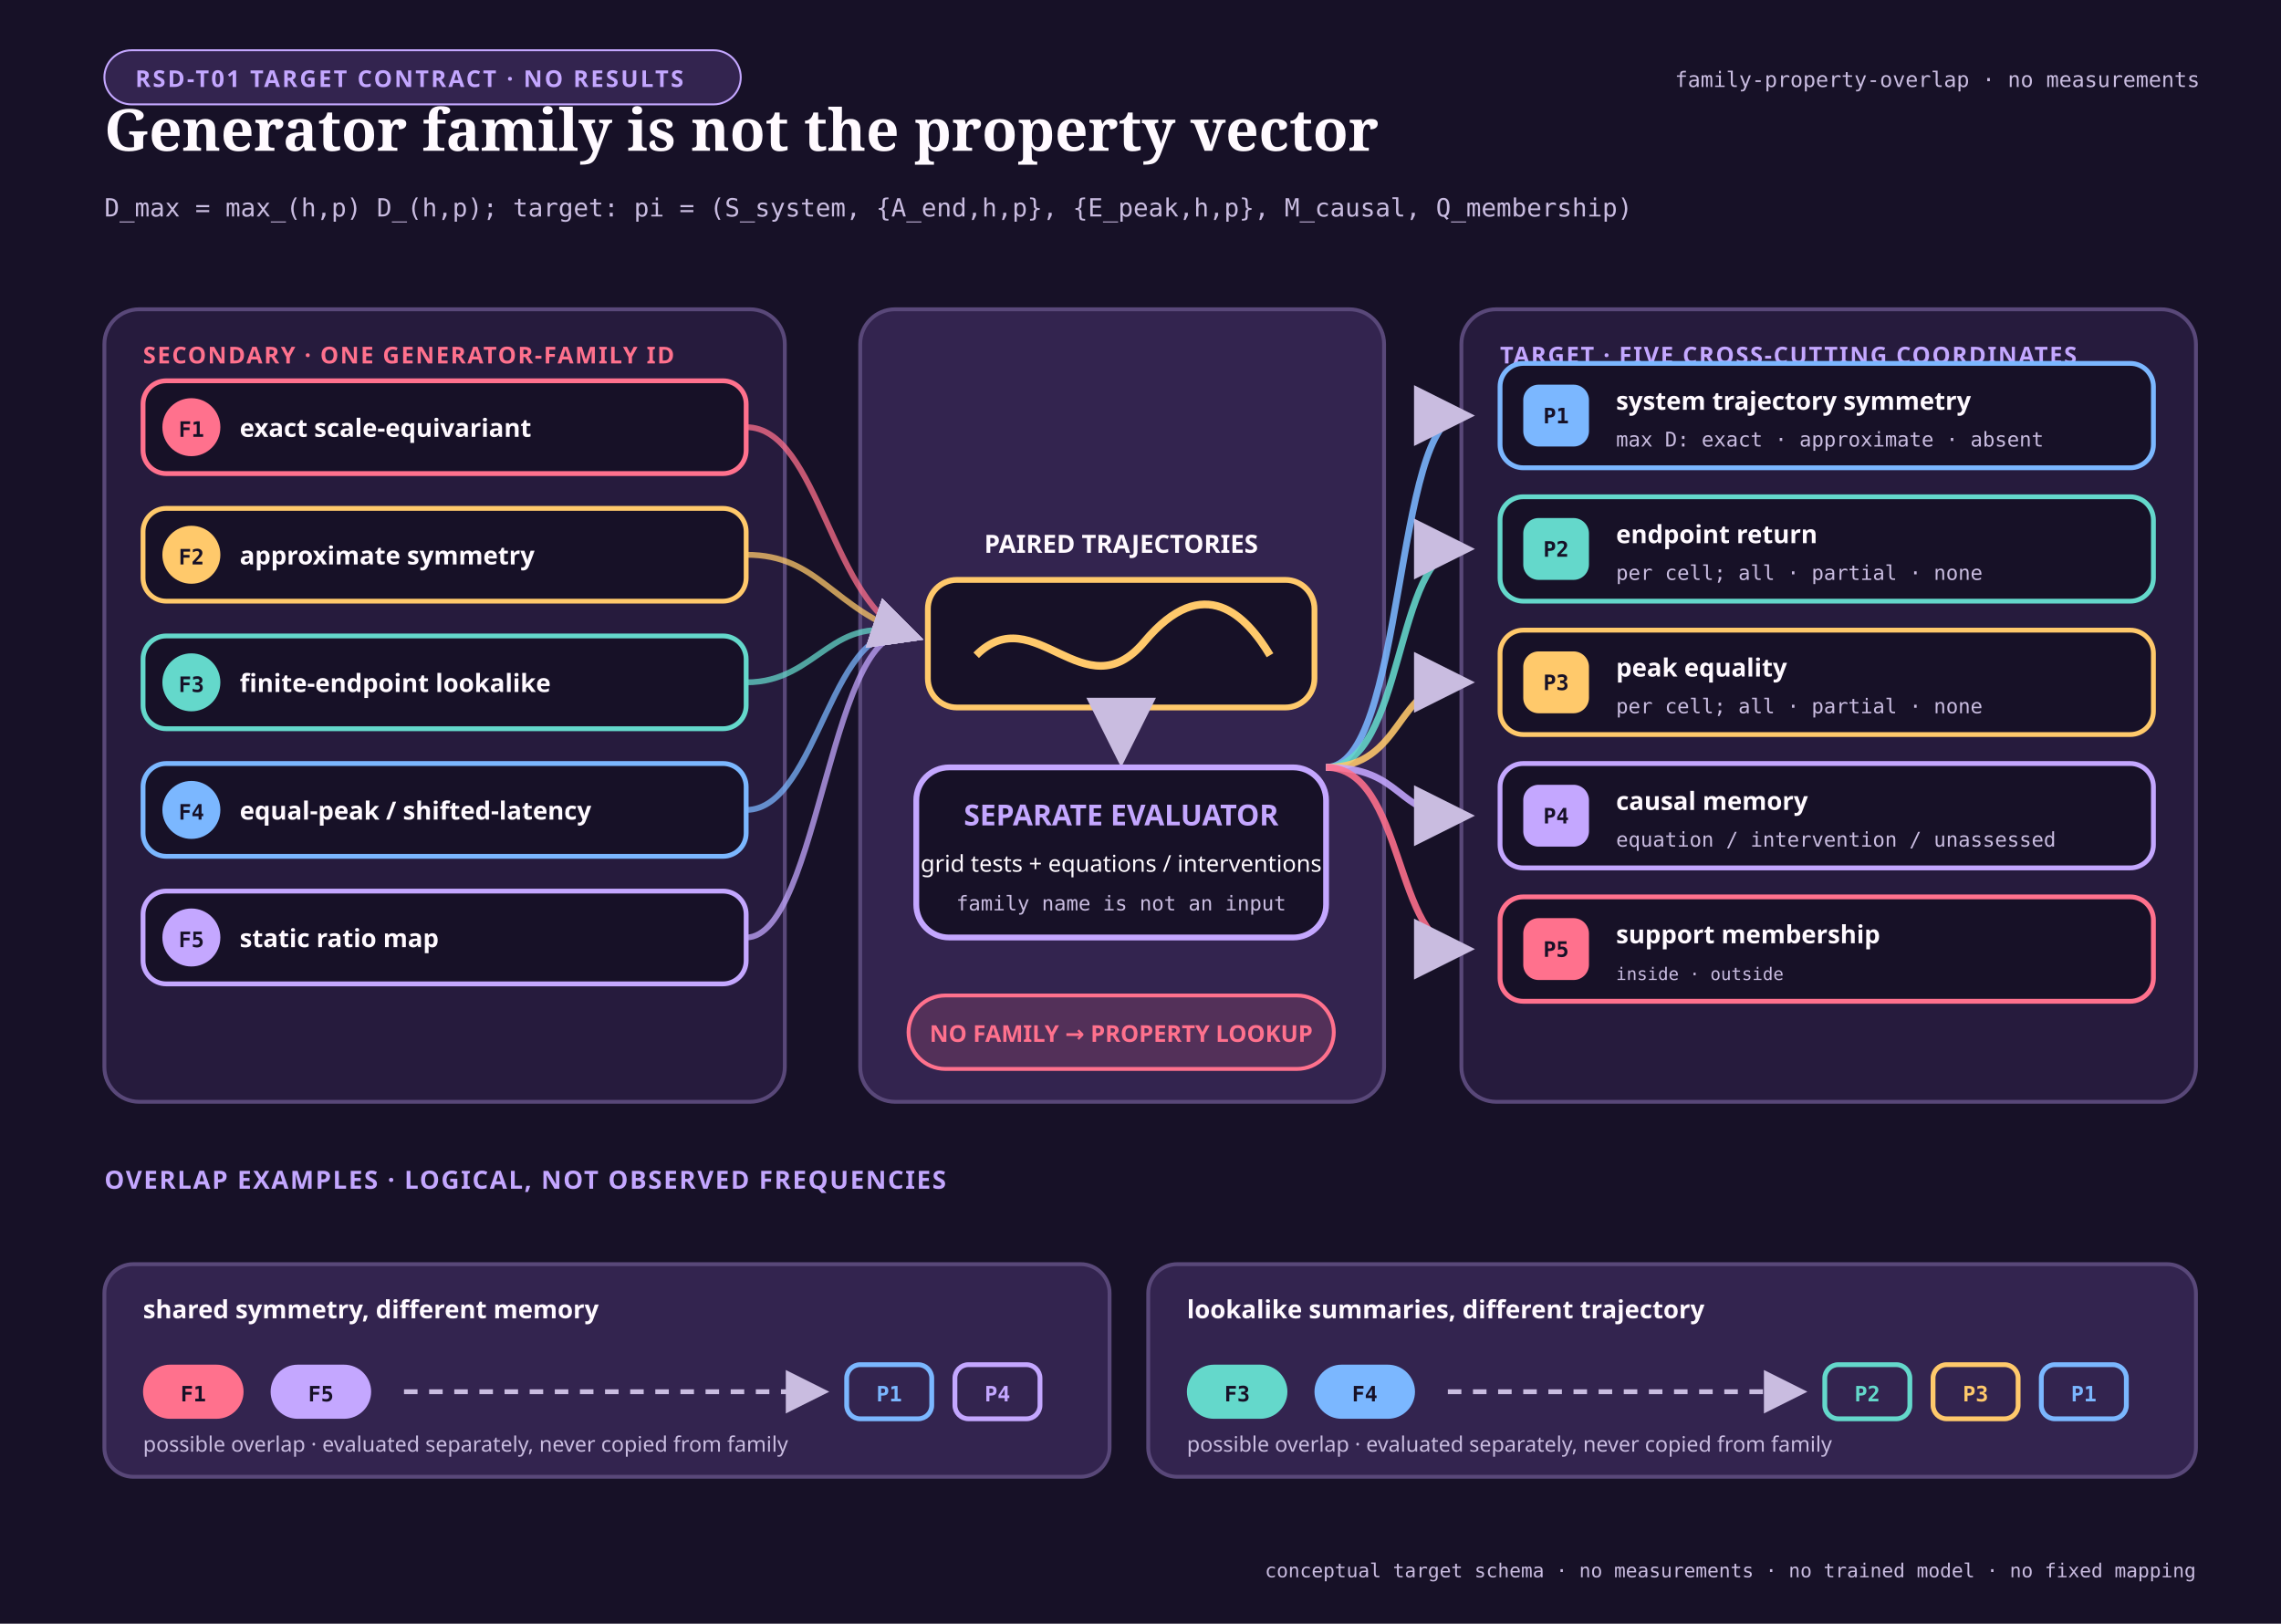
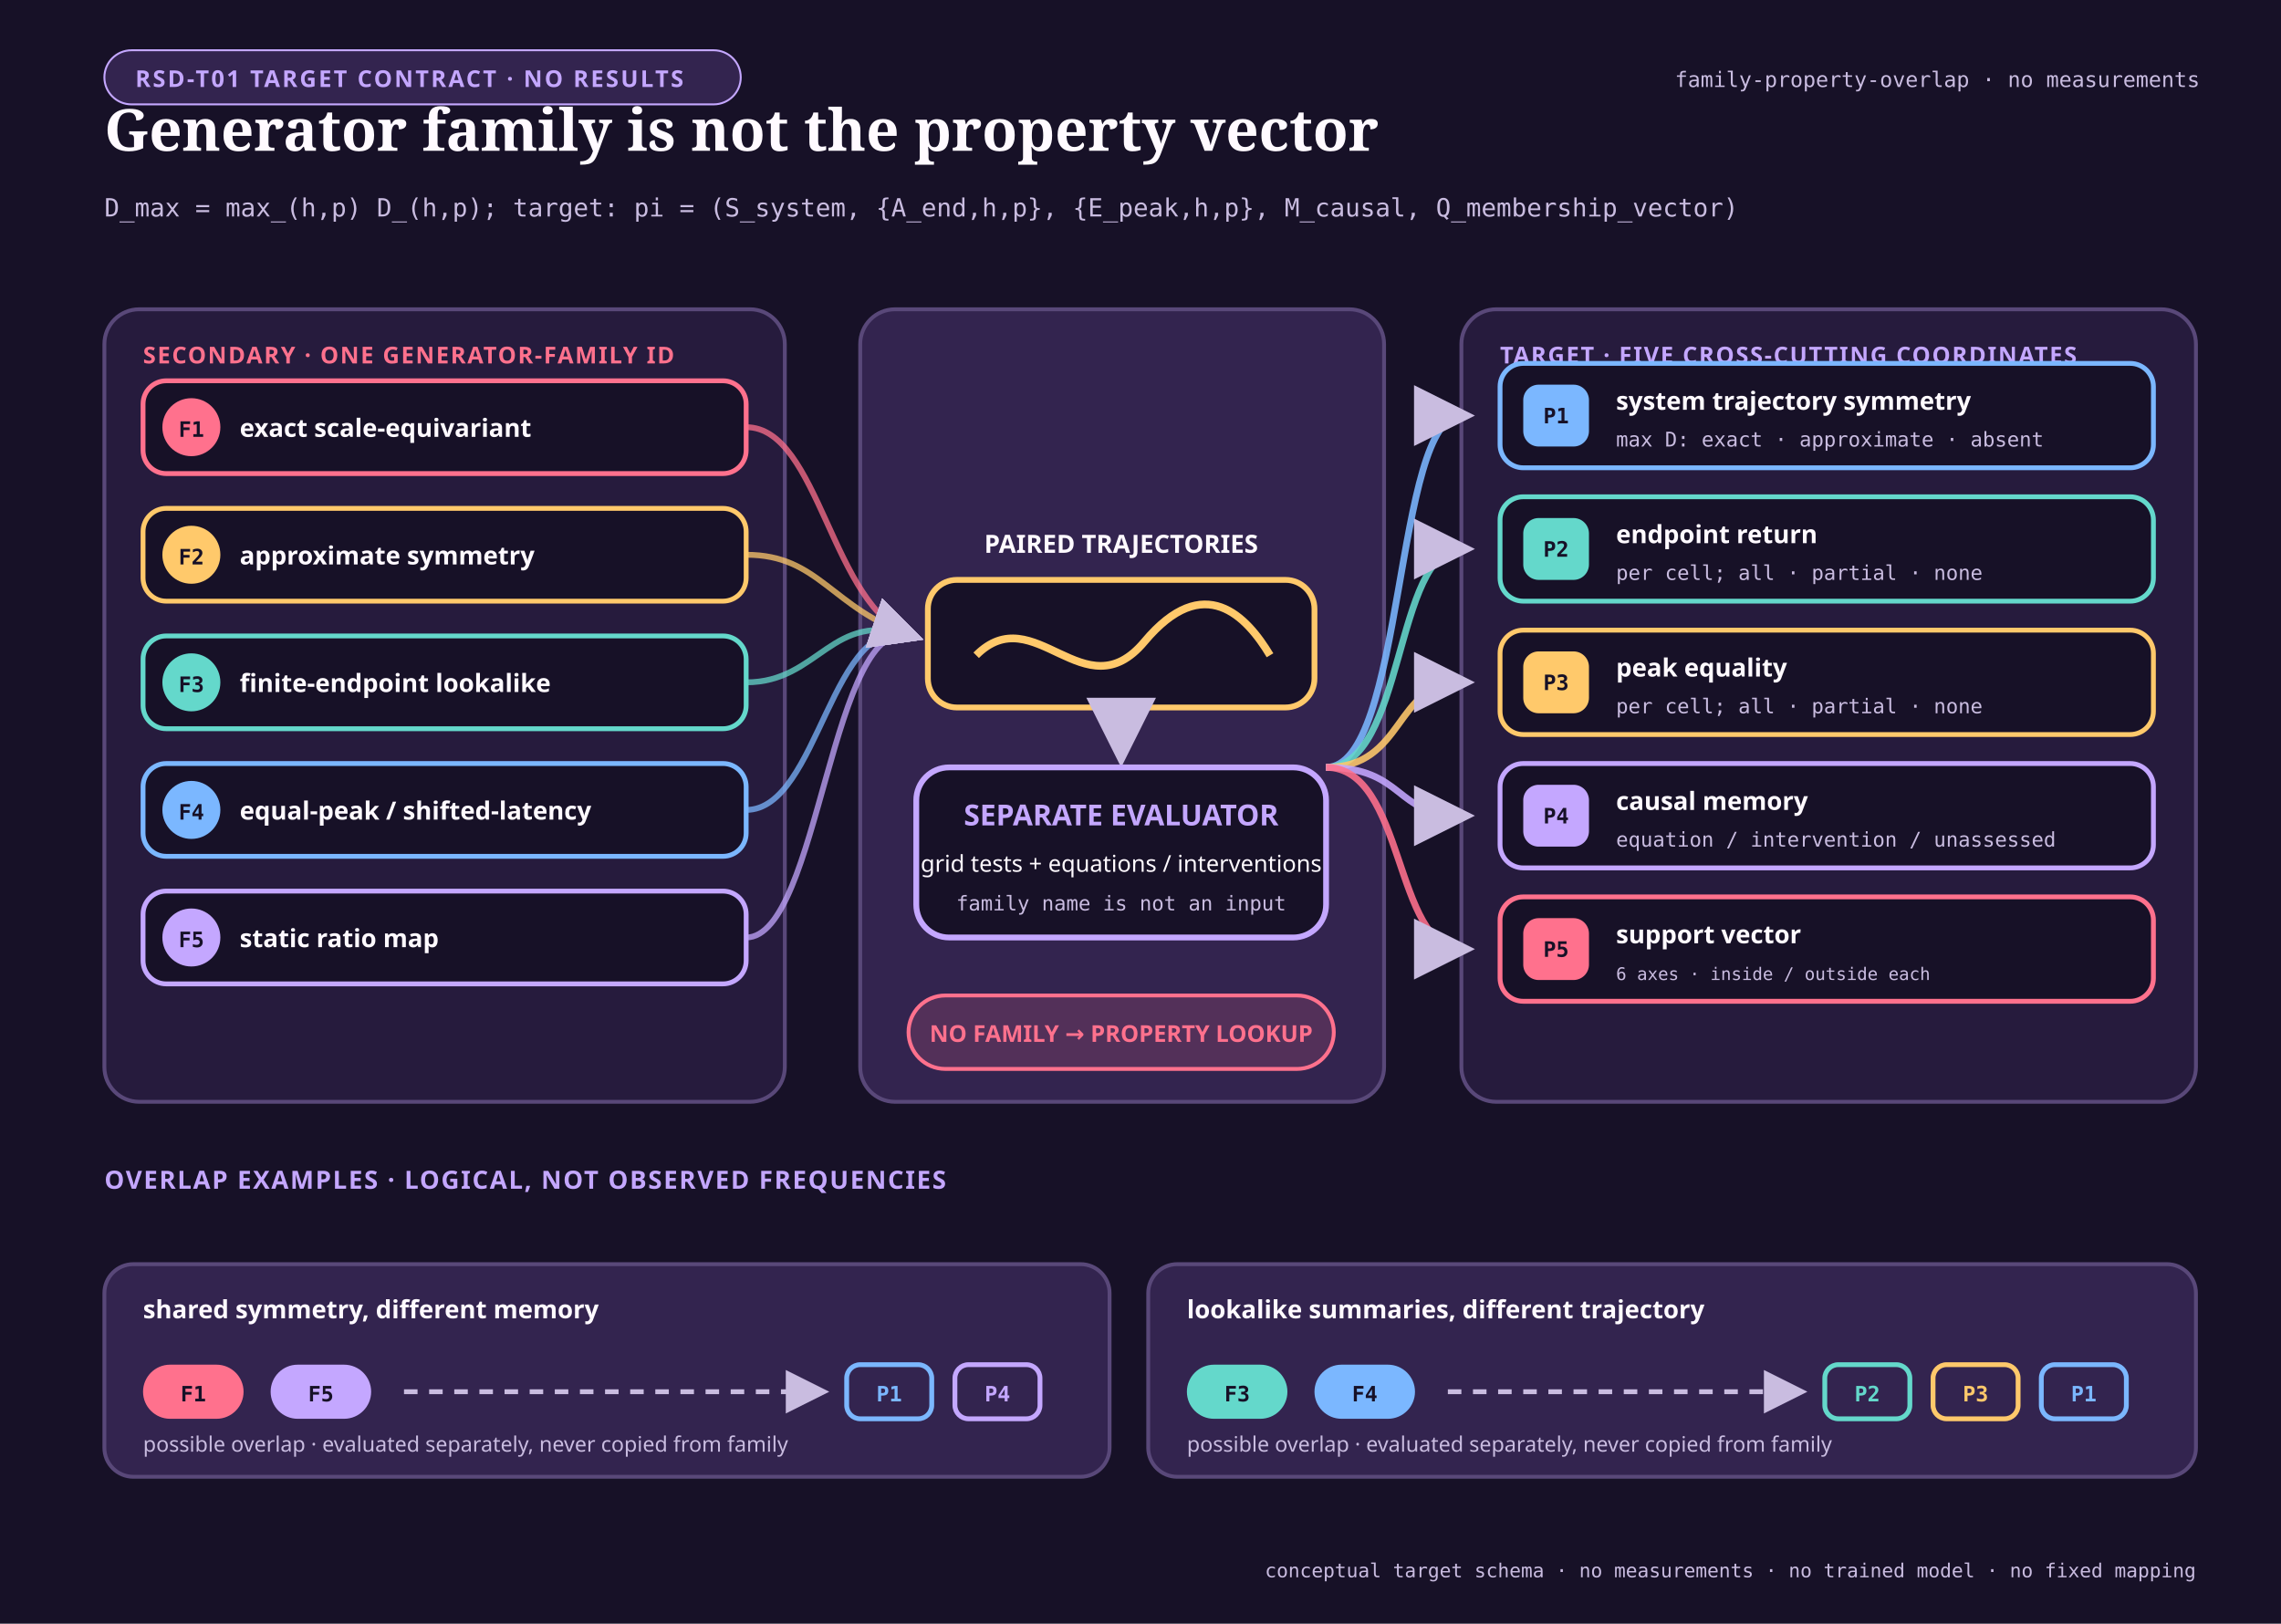
<svg xmlns="http://www.w3.org/2000/svg" width="1180" height="840" viewBox="0 0 1180 840" role="img" aria-labelledby="title desc" data-layout="family-property-overlap" data-theme="violet">
  <rect width="1180" height="840" fill="#171127" />
  <rect x="54" y="26" width="329.2" height="28" rx="14" fill="#33244f" stroke="#c4a7ff" />
  <text x="70" y="45" fill="#c4a7ff" font-family="Segoe UI, sans-serif" font-size="12" font-weight="800" letter-spacing="1.1">RSD-T01 TARGET CONTRACT · NO RESULTS</text>
  <text x="54" y="78" fill="#fffaff" font-family="Georgia, serif" font-size="30" font-weight="700">Generator family is not the property vector</text>
-   <text x="54" y="112" fill="#c9bce0" font-family="Cascadia Mono, monospace" font-size="13">D_max = max_(h,p) D_(h,p); target: pi = (S_system, {A_end,h,p}, {E_peak,h,p}, M_causal, Q_membership)</text>
+   <text x="54" y="112" fill="#c9bce0" font-family="Cascadia Mono, monospace" font-size="13">D_max = max_(h,p) D_(h,p); target: pi = (S_system, {A_end,h,p}, {E_peak,h,p}, M_causal, Q_membership_vector)</text>
  <text x="1138" y="45" fill="#c9bce0" font-family="Cascadia Mono, monospace" font-size="11" text-anchor="end">family-property-overlap · no measurements</text>
  <defs>
    <marker id="rsdArrow" markerWidth="9" markerHeight="9" refX="7" refY="4.5" orient="auto" markerUnits="strokeWidth">
      <path d="M0,0 L9,4.5 L0,9 Z" fill="#c9bce0" />
    </marker>
  </defs>
  <rect x="54" y="160" width="352" height="410" rx="18" fill="#261b3d" stroke="#594879" stroke-width="2" />
  <rect x="445" y="160" width="271" height="410" rx="18" fill="#33244f" stroke="#594879" stroke-width="2" />
  <rect x="756" y="160" width="380" height="410" rx="18" fill="#261b3d" stroke="#594879" stroke-width="2" />
  <text x="74" y="188" fill="#ff718d" font-family="Segoe UI, sans-serif" font-size="12" font-weight="850" letter-spacing=".8">SECONDARY · ONE GENERATOR-FAMILY ID</text>
  <text x="776" y="188" fill="#c4a7ff" font-family="Segoe UI, sans-serif" font-size="12" font-weight="850" letter-spacing=".8">TARGET · FIVE CROSS-CUTTING COORDINATES</text>
  <rect x="74" y="197" width="312" height="48" rx="12" fill="#171127" stroke="#ff718d" stroke-width="2.5" />
  <circle cx="99" cy="221" r="15" fill="#ff718d" />
  <text x="99" y="226" fill="#171127" font-family="Cascadia Mono, monospace" font-size="11" font-weight="900" text-anchor="middle">F1</text>
  <text x="124" y="226" fill="#fffaff" font-family="Segoe UI, sans-serif" font-size="13" font-weight="700">exact scale-equivariant</text>
  <path d="M386 221 C424 221, 430 315, 472 329" fill="none" stroke="#ff718d" stroke-width="3" stroke-opacity=".74" marker-end="url(#rsdArrow)" />
  <rect x="74" y="263" width="312" height="48" rx="12" fill="#171127" stroke="#ffc96b" stroke-width="2.5" />
  <circle cx="99" cy="287" r="15" fill="#ffc96b" />
  <text x="99" y="292" fill="#171127" font-family="Cascadia Mono, monospace" font-size="11" font-weight="900" text-anchor="middle">F2</text>
  <text x="124" y="292" fill="#fffaff" font-family="Segoe UI, sans-serif" font-size="13" font-weight="700">approximate symmetry</text>
  <path d="M386 287 C424 287, 430 315, 472 329" fill="none" stroke="#ffc96b" stroke-width="3" stroke-opacity=".74" marker-end="url(#rsdArrow)" />
  <rect x="74" y="329" width="312" height="48" rx="12" fill="#171127" stroke="#64d8cb" stroke-width="2.5" />
  <circle cx="99" cy="353" r="15" fill="#64d8cb" />
  <text x="99" y="358" fill="#171127" font-family="Cascadia Mono, monospace" font-size="11" font-weight="900" text-anchor="middle">F3</text>
  <text x="124" y="358" fill="#fffaff" font-family="Segoe UI, sans-serif" font-size="13" font-weight="700">finite-endpoint lookalike</text>
  <path d="M386 353 C424 353, 430 315, 472 329" fill="none" stroke="#64d8cb" stroke-width="3" stroke-opacity=".74" marker-end="url(#rsdArrow)" />
  <rect x="74" y="395" width="312" height="48" rx="12" fill="#171127" stroke="#7bb7ff" stroke-width="2.5" />
  <circle cx="99" cy="419" r="15" fill="#7bb7ff" />
  <text x="99" y="424" fill="#171127" font-family="Cascadia Mono, monospace" font-size="11" font-weight="900" text-anchor="middle">F4</text>
  <text x="124" y="424" fill="#fffaff" font-family="Segoe UI, sans-serif" font-size="13" font-weight="700">equal-peak / shifted-latency</text>
  <path d="M386 419 C424 419, 430 315, 472 329" fill="none" stroke="#7bb7ff" stroke-width="3" stroke-opacity=".74" marker-end="url(#rsdArrow)" />
  <rect x="74" y="461" width="312" height="48" rx="12" fill="#171127" stroke="#c4a7ff" stroke-width="2.5" />
  <circle cx="99" cy="485" r="15" fill="#c4a7ff" />
  <text x="99" y="490" fill="#171127" font-family="Cascadia Mono, monospace" font-size="11" font-weight="900" text-anchor="middle">F5</text>
  <text x="124" y="490" fill="#fffaff" font-family="Segoe UI, sans-serif" font-size="13" font-weight="700">static ratio map</text>
  <path d="M386 485 C424 485, 430 315, 472 329" fill="none" stroke="#c4a7ff" stroke-width="3" stroke-opacity=".74" marker-end="url(#rsdArrow)" />
  <rect x="480" y="300" width="200" height="66" rx="15" fill="#171127" stroke="#ffc96b" stroke-width="3" />
  <path d="M505 339 C535 309, 561 369, 592 332 S645 319, 657 339" fill="none" stroke="#ffc96b" stroke-width="4" />
  <text x="580" y="286" fill="#fffaff" font-family="Segoe UI, sans-serif" font-size="13" font-weight="800" text-anchor="middle">PAIRED TRAJECTORIES</text>
  <line x1="580" y1="366" x2="580" y2="389" stroke="#c9bce0" stroke-width="4" marker-end="url(#rsdArrow)" />
  <rect x="474" y="397" width="212" height="88" rx="17" fill="#171127" stroke="#c4a7ff" stroke-width="3" />
  <text x="580" y="427" fill="#c4a7ff" font-family="Segoe UI, sans-serif" font-size="15" font-weight="900" text-anchor="middle">SEPARATE EVALUATOR</text>
  <text x="580" y="451" fill="#fffaff" font-family="Segoe UI, sans-serif" font-size="12" text-anchor="middle">grid tests + equations / interventions</text>
  <text x="580" y="471" fill="#c9bce0" font-family="Cascadia Mono, monospace" font-size="10.5" text-anchor="middle">family name is not an input</text>
  <path d="M686 397 C727 397, 721 215, 756 215" fill="none" stroke="#7bb7ff" stroke-width="3.5" stroke-opacity=".88" marker-end="url(#rsdArrow)" />
  <rect x="776" y="188" width="338" height="54" rx="12" fill="#171127" stroke="#7bb7ff" stroke-width="2.5" />
  <rect x="788" y="199" width="34" height="32" rx="8" fill="#7bb7ff" />
  <text x="805" y="219" fill="#171127" font-family="Cascadia Mono, monospace" font-size="11" font-weight="900" text-anchor="middle">P1</text>
  <text x="836" y="212" fill="#fffaff" font-family="Segoe UI, sans-serif" font-size="13" font-weight="800">system trajectory symmetry</text>
  <text x="836" y="231" fill="#c9bce0" font-family="Cascadia Mono, monospace" font-size="10.5">max D: exact · approximate · absent</text>
  <path d="M686 397 C727 397, 721 284, 756 284" fill="none" stroke="#64d8cb" stroke-width="3.5" stroke-opacity=".88" marker-end="url(#rsdArrow)" />
  <rect x="776" y="257" width="338" height="54" rx="12" fill="#171127" stroke="#64d8cb" stroke-width="2.5" />
  <rect x="788" y="268" width="34" height="32" rx="8" fill="#64d8cb" />
  <text x="805" y="288" fill="#171127" font-family="Cascadia Mono, monospace" font-size="11" font-weight="900" text-anchor="middle">P2</text>
  <text x="836" y="281" fill="#fffaff" font-family="Segoe UI, sans-serif" font-size="13" font-weight="800">endpoint return</text>
  <text x="836" y="300" fill="#c9bce0" font-family="Cascadia Mono, monospace" font-size="10.5">per cell; all · partial · none</text>
  <path d="M686 397 C727 397, 721 353, 756 353" fill="none" stroke="#ffc96b" stroke-width="3.5" stroke-opacity=".88" marker-end="url(#rsdArrow)" />
  <rect x="776" y="326" width="338" height="54" rx="12" fill="#171127" stroke="#ffc96b" stroke-width="2.5" />
  <rect x="788" y="337" width="34" height="32" rx="8" fill="#ffc96b" />
  <text x="805" y="357" fill="#171127" font-family="Cascadia Mono, monospace" font-size="11" font-weight="900" text-anchor="middle">P3</text>
  <text x="836" y="350" fill="#fffaff" font-family="Segoe UI, sans-serif" font-size="13" font-weight="800">peak equality</text>
  <text x="836" y="369" fill="#c9bce0" font-family="Cascadia Mono, monospace" font-size="10.5">per cell; all · partial · none</text>
  <path d="M686 397 C727 397, 721 422, 756 422" fill="none" stroke="#c4a7ff" stroke-width="3.5" stroke-opacity=".88" marker-end="url(#rsdArrow)" />
  <rect x="776" y="395" width="338" height="54" rx="12" fill="#171127" stroke="#c4a7ff" stroke-width="2.5" />
  <rect x="788" y="406" width="34" height="32" rx="8" fill="#c4a7ff" />
  <text x="805" y="426" fill="#171127" font-family="Cascadia Mono, monospace" font-size="11" font-weight="900" text-anchor="middle">P4</text>
  <text x="836" y="419" fill="#fffaff" font-family="Segoe UI, sans-serif" font-size="13" font-weight="800">causal memory</text>
  <text x="836" y="438" fill="#c9bce0" font-family="Cascadia Mono, monospace" font-size="10.5">equation / intervention / unassessed</text>
  <path d="M686 397 C727 397, 721 491, 756 491" fill="none" stroke="#ff718d" stroke-width="3.5" stroke-opacity=".88" marker-end="url(#rsdArrow)" />
  <rect x="776" y="464" width="338" height="54" rx="12" fill="#171127" stroke="#ff718d" stroke-width="2.5" />
  <rect x="788" y="475" width="34" height="32" rx="8" fill="#ff718d" />
  <text x="805" y="495" fill="#171127" font-family="Cascadia Mono, monospace" font-size="11" font-weight="900" text-anchor="middle">P5</text>
-   <text x="836" y="488" fill="#fffaff" font-family="Segoe UI, sans-serif" font-size="13" font-weight="800">support membership</text>
-   <text x="836" y="507" fill="#c9bce0" font-family="Cascadia Mono, monospace" font-size="9">inside · outside</text>
+   <text x="836" y="488" fill="#fffaff" font-family="Segoe UI, sans-serif" font-size="13" font-weight="800">support vector</text>
+   <text x="836" y="507" fill="#c9bce0" font-family="Cascadia Mono, monospace" font-size="9">6 axes · inside / outside each</text>
  <rect x="470" y="515" width="220" height="38" rx="19" fill="#ff718d" fill-opacity=".16" stroke="#ff718d" stroke-width="2" />
  <text x="580" y="539" fill="#ff718d" font-family="Segoe UI, sans-serif" font-size="12" font-weight="850" text-anchor="middle">NO FAMILY → PROPERTY LOOKUP</text>
  <text x="54" y="615" fill="#c4a7ff" font-family="Segoe UI, sans-serif" font-size="13" font-weight="850" letter-spacing=".8">OVERLAP EXAMPLES · LOGICAL, NOT OBSERVED FREQUENCIES</text>
  <rect x="54" y="654" width="520" height="110" rx="15" fill="#33244f" stroke="#594879" stroke-width="2" />
  <text x="74" y="682" fill="#fffaff" font-family="Segoe UI, sans-serif" font-size="13" font-weight="850">shared symmetry, different memory</text>
  <rect x="74" y="706" width="52" height="28" rx="14" fill="#ff718d" />
  <text x="100" y="725" fill="#171127" font-family="Cascadia Mono, monospace" font-size="11" font-weight="900" text-anchor="middle">F1</text>
  <rect x="140" y="706" width="52" height="28" rx="14" fill="#c4a7ff" />
  <text x="166" y="725" fill="#171127" font-family="Cascadia Mono, monospace" font-size="11" font-weight="900" text-anchor="middle">F5</text>
  <path d="M209 720 L424 720" stroke="#c9bce0" stroke-width="2.5" stroke-dasharray="7 6" marker-end="url(#rsdArrow)" />
  <rect x="438" y="706" width="44" height="28" rx="7" fill="none" stroke="#7bb7ff" stroke-width="2.5" />
  <text x="460" y="725" fill="#7bb7ff" font-family="Cascadia Mono, monospace" font-size="11" font-weight="900" text-anchor="middle">P1</text>
  <rect x="494" y="706" width="44" height="28" rx="7" fill="none" stroke="#c4a7ff" stroke-width="2.5" />
  <text x="516" y="725" fill="#c4a7ff" font-family="Cascadia Mono, monospace" font-size="11" font-weight="900" text-anchor="middle">P4</text>
  <text x="74" y="751" fill="#c9bce0" font-family="Segoe UI, sans-serif" font-size="11">possible overlap · evaluated separately, never copied from family</text>
  <rect x="594" y="654" width="542" height="110" rx="15" fill="#33244f" stroke="#594879" stroke-width="2" />
  <text x="614" y="682" fill="#fffaff" font-family="Segoe UI, sans-serif" font-size="13" font-weight="850">lookalike summaries, different trajectory</text>
  <rect x="614" y="706" width="52" height="28" rx="14" fill="#64d8cb" />
  <text x="640" y="725" fill="#171127" font-family="Cascadia Mono, monospace" font-size="11" font-weight="900" text-anchor="middle">F3</text>
  <rect x="680" y="706" width="52" height="28" rx="14" fill="#7bb7ff" />
  <text x="706" y="725" fill="#171127" font-family="Cascadia Mono, monospace" font-size="11" font-weight="900" text-anchor="middle">F4</text>
  <path d="M749 720 L930 720" stroke="#c9bce0" stroke-width="2.5" stroke-dasharray="7 6" marker-end="url(#rsdArrow)" />
  <rect x="944" y="706" width="44" height="28" rx="7" fill="none" stroke="#64d8cb" stroke-width="2.5" />
  <text x="966" y="725" fill="#64d8cb" font-family="Cascadia Mono, monospace" font-size="11" font-weight="900" text-anchor="middle">P2</text>
  <rect x="1000" y="706" width="44" height="28" rx="7" fill="none" stroke="#ffc96b" stroke-width="2.5" />
  <text x="1022" y="725" fill="#ffc96b" font-family="Cascadia Mono, monospace" font-size="11" font-weight="900" text-anchor="middle">P3</text>
  <rect x="1056" y="706" width="44" height="28" rx="7" fill="none" stroke="#7bb7ff" stroke-width="2.5" />
  <text x="1078" y="725" fill="#7bb7ff" font-family="Cascadia Mono, monospace" font-size="11" font-weight="900" text-anchor="middle">P1</text>
  <text x="614" y="751" fill="#c9bce0" font-family="Segoe UI, sans-serif" font-size="11">possible overlap · evaluated separately, never copied from family</text>
  <text x="1136" y="816" fill="#c9bce0" font-family="Cascadia Mono, monospace" font-size="10" text-anchor="end">conceptual target schema · no measurements · no trained model · no fixed mapping</text>
</svg>
